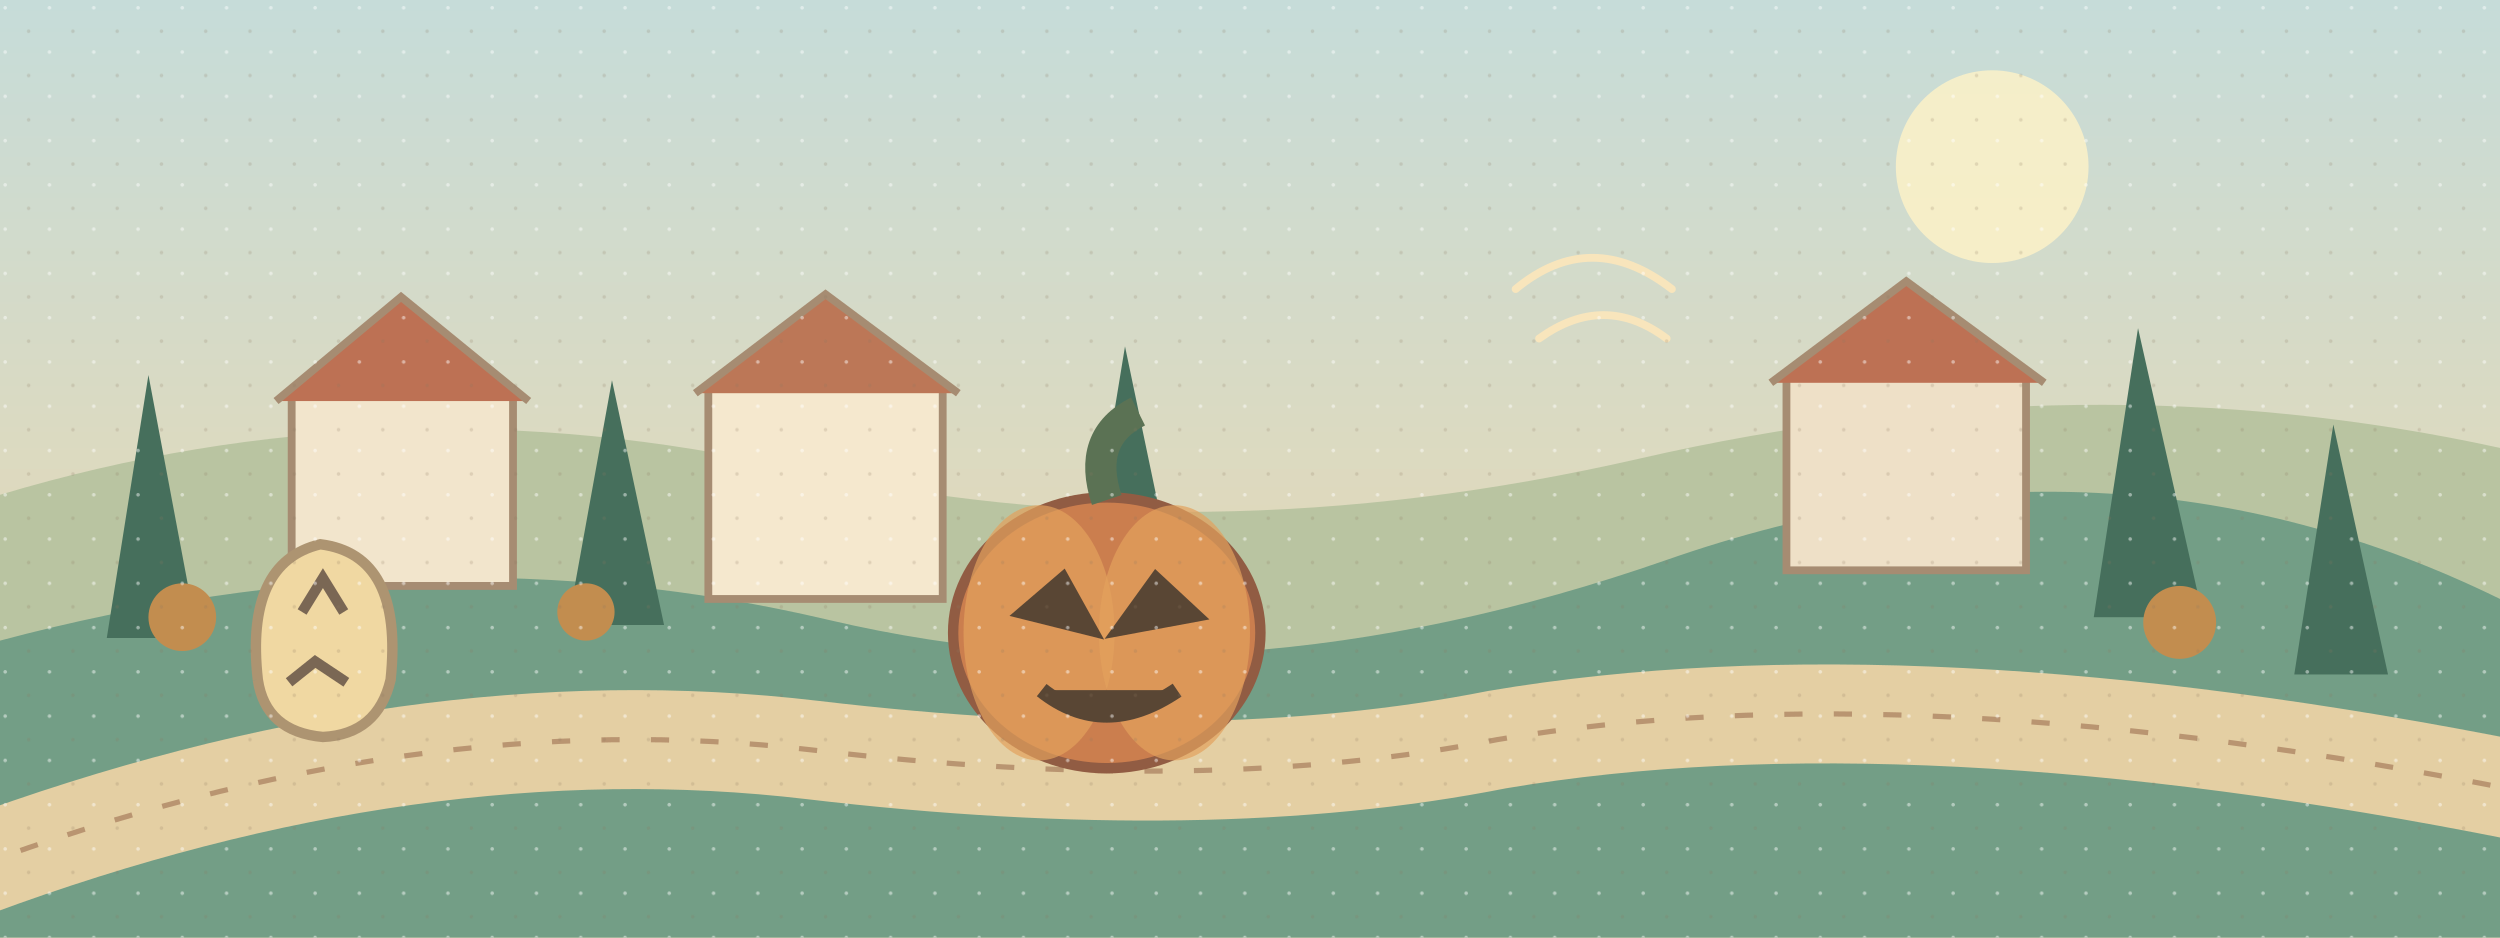
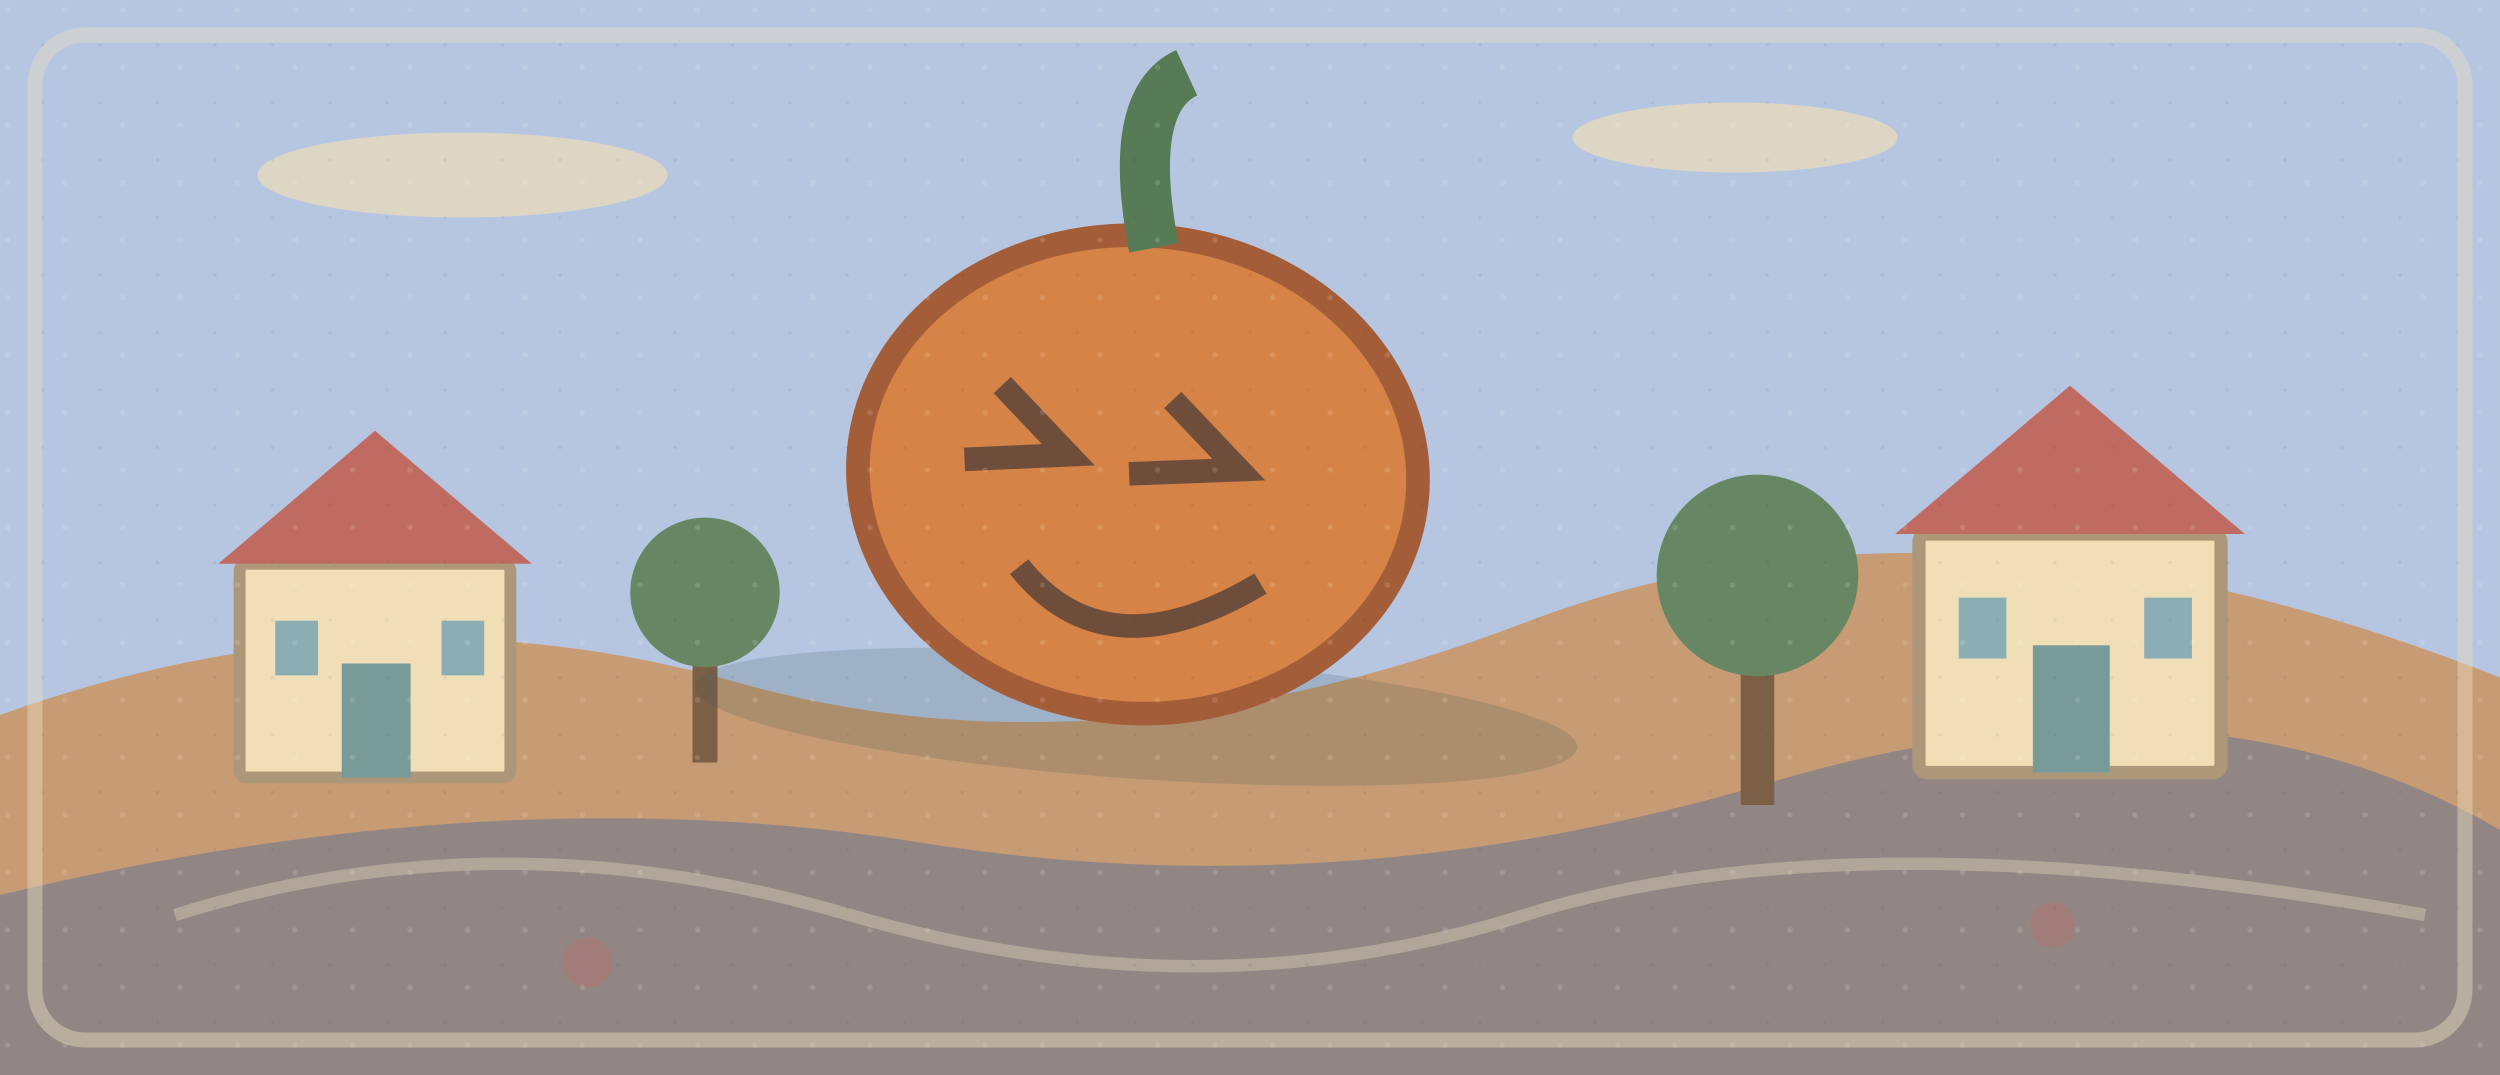
- <svg xmlns="http://www.w3.org/2000/svg" viewBox="0 0 960 360" width="960" height="360" role="img" aria-label="Original miniature autumn village with a winding path, old turnip lantern and modern pumpkin lantern">
+ <svg xmlns="http://www.w3.org/2000/svg" viewBox="0 0 1000 430" role="img" aria-label="Halloween Traditions: unique illustrated village scene">
  <defs>
-     <linearGradient id="sky" x2="0" y2="1">
-       <stop stop-color="#c6dcd9" />
-       <stop offset="1" stop-color="#f3d7a6" />
-     </linearGradient>
-     <pattern id="grain" width="17" height="17" patternUnits="userSpaceOnUse">
-       <circle cx="2" cy="3" r=".7" fill="#fff" opacity=".45" />
-       <circle cx="11" cy="12" r=".7" fill="#8c765f" opacity=".2" />
+     <pattern id="grain" width="23" height="23" patternUnits="userSpaceOnUse">
+       <circle cx="3" cy="4" r="1.1" fill="#fff8e8" opacity=".35" />
+       <circle cx="17" cy="18" r=".7" fill="#172d35" opacity=".18" />
    </pattern>
  </defs>
-   <rect width="960" height="360" fill="url(#sky)" />
-   <circle cx="765" cy="64" r="37" fill="#fff3c7" opacity=".8" />
-   <path d="M0 190Q150 145 305 180T630 176T960 172V360H0Z" fill="#b9c4a1" />
-   <path d="M0 246Q165 202 318 238T640 215T960 230V360H0Z" fill="#739e86" />
-   <path d="M-10 333Q160 270 312 288T575 284Q734 257 969 304" stroke="#e4cfa3" stroke-width="38" fill="none" />
-   <path d="M-10 333Q160 270 312 288T575 284Q734 257 969 304" stroke="#b99571" stroke-width="2" fill="none" stroke-dasharray="7 12" />
-   <g stroke="#a68c72" stroke-width="3">
-     <path d="M112 225v-72l42-31 43 31v72Z" fill="#f2e5cc" />
-     <path d="m106 154 48-40 49 40" fill="#bd7154" />
-     <path d="M272 230v-80l45-29 45 29v80Z" fill="#f5e8ce" />
-     <path d="m267 151 50-38 51 38" fill="#bc7757" />
-     <path d="M686 219v-74l46-30 46 30v74Z" fill="#eee0c7" />
-     <path d="m680 147 52-39 53 39" fill="#bd7154" />
+   <rect width="1000" height="430" fill="#b6c6e1" />
+   <g fill="#e9dbbe" opacity=".78">
+     <ellipse cx="185" cy="70" rx="82" ry="17" />
+     <ellipse cx="694" cy="55" rx="65" ry="14" />
  </g>
-   <g fill="#466f5c">
-     <path d="M41 245 57 144l19 101ZM218 240l17-94 20 94ZM414 243l18-110 23 110ZM804 237l17-111 25 111ZM881 259l15-96 21 96Z" />
+   <path d="M0 286Q150 232 295 273T610 249T1000 271V430H0Z" fill="#c79b73" />
+   <path d="M0 358q200-48 368-21t340-24t292 19V430H0Z" fill="#526c9b" opacity=".45" />
+   <g transform="translate(150 311) scale(0.95)">
+     <rect x="-57" y="-90" width="114" height="90" rx="3" fill="#f0dfb6" stroke="#ac9879" stroke-width="5" />
+     <path d="M-66-90 0-146 66-90" fill="#bf6b61" />
+     <rect x="-14" y="-48" width="29" height="48" fill="#789b9a" />
+     <rect x="-42" y="-66" width="18" height="23" fill="#8baeb4" />
+     <rect x="28" y="-66" width="18" height="23" fill="#8baeb4" />
  </g>
-   <g fill="#c28d4f">
-     <circle cx="70" cy="237" r="13" />
-     <circle cx="225" cy="235" r="11" />
-     <circle cx="427" cy="242" r="16" />
-     <circle cx="837" cy="239" r="14" />
+   <g transform="translate(828 309) scale(1.06)">
+     <rect x="-57" y="-90" width="114" height="90" rx="3" fill="#f0dfb6" stroke="#ac9879" stroke-width="5" />
+     <path d="M-66-90 0-146 66-90" fill="#bf6b61" />
+     <rect x="-14" y="-48" width="29" height="48" fill="#789b9a" />
+     <rect x="-42" y="-66" width="18" height="23" fill="#8baeb4" />
+     <rect x="28" y="-66" width="18" height="23" fill="#8baeb4" />
  </g>
-   <g transform="translate(425 165)">
-     <ellipse cx="0" cy="78" rx="59" ry="52" fill="#cb7e4e" stroke="#915c43" stroke-width="4" />
-     <ellipse cx="-26" cy="78" rx="29" ry="49" fill="#e3a15c" opacity=".7" />
-     <ellipse cx="26" cy="78" rx="29" ry="49" fill="#e3a15c" opacity=".7" />
-     <path d="M0 27q-8-24 12-34" stroke="#5b7254" stroke-width="12" fill="none" />
-     <path d="m-31 70 14-12 10 18Zm37 6 13-18 14 13ZM-25 100q24 19 52 0" fill="#594634" stroke="#594634" stroke-width="6" />
+   <g transform="translate(282 305) scale(0.83)">
+     <path d="M0 0v-64" stroke="#7c6046" stroke-width="12" />
+     <circle cy="-82" r="36" fill="#678663" />
  </g>
-   <g transform="translate(125 226)">
-     <path d="M-26 35q-5-45 24-52 32 4 27 52-5 21-26 22-22-2-25-22" fill="#f0d8a2" stroke="#ad9471" stroke-width="4" />
-     <path d="m-9 9 8-13 8 13M-14 36l10-8 12 8" stroke="#7a6754" stroke-width="4" fill="none" />
+   <g transform="translate(703 322) scale(1.12)">
+     <path d="M0 0v-64" stroke="#7c6046" stroke-width="12" />
+     <circle cy="-82" r="36" fill="#678663" />
  </g>
-   <g fill="none" stroke="#f8e5bc" stroke-width="3" stroke-linecap="round">
-     <path d="M582 111q29-24 60 0M591 130q25-18 49 0" />
+   <g transform="translate(456 178) rotate(4) scale(1.18)">
+     <ellipse cx="5" cy="92" rx="150" ry="21" fill="#3b554e" opacity=".19" />
+     <ellipse cx="0" cy="10" rx="95" ry="81" fill="#d58346" stroke="#a45d39" stroke-width="8" />
+     <path d="M0-67Q-13-116 7-127" stroke="#567b55" stroke-width="17" fill="none" />
+     <path d="m-48-17 24 22-35 4m69-25 24 22-37 4m-35 34q32 35 82 0" fill="none" stroke="#6f4d3b" stroke-width="8" />
  </g>
-   <rect width="960" height="360" fill="url(#grain)" />
+   <g opacity=".37">
+     <path d="M70 366q130-41 270 0t270 0t360 0" stroke="#e9dbbe" stroke-width="5" fill="none" />
+     <circle cx="235" cy="385" r="10" fill="#bf6b61" />
+     <circle cx="821" cy="370" r="9" fill="#bf6b61" />
+   </g>
+   <rect width="1000" height="430" fill="url(#grain)" opacity=".4" />
+   <rect x="14" y="14" width="972" height="402" rx="20" fill="none" stroke="#e9dbbe" stroke-width="6" opacity=".45" />
</svg>
